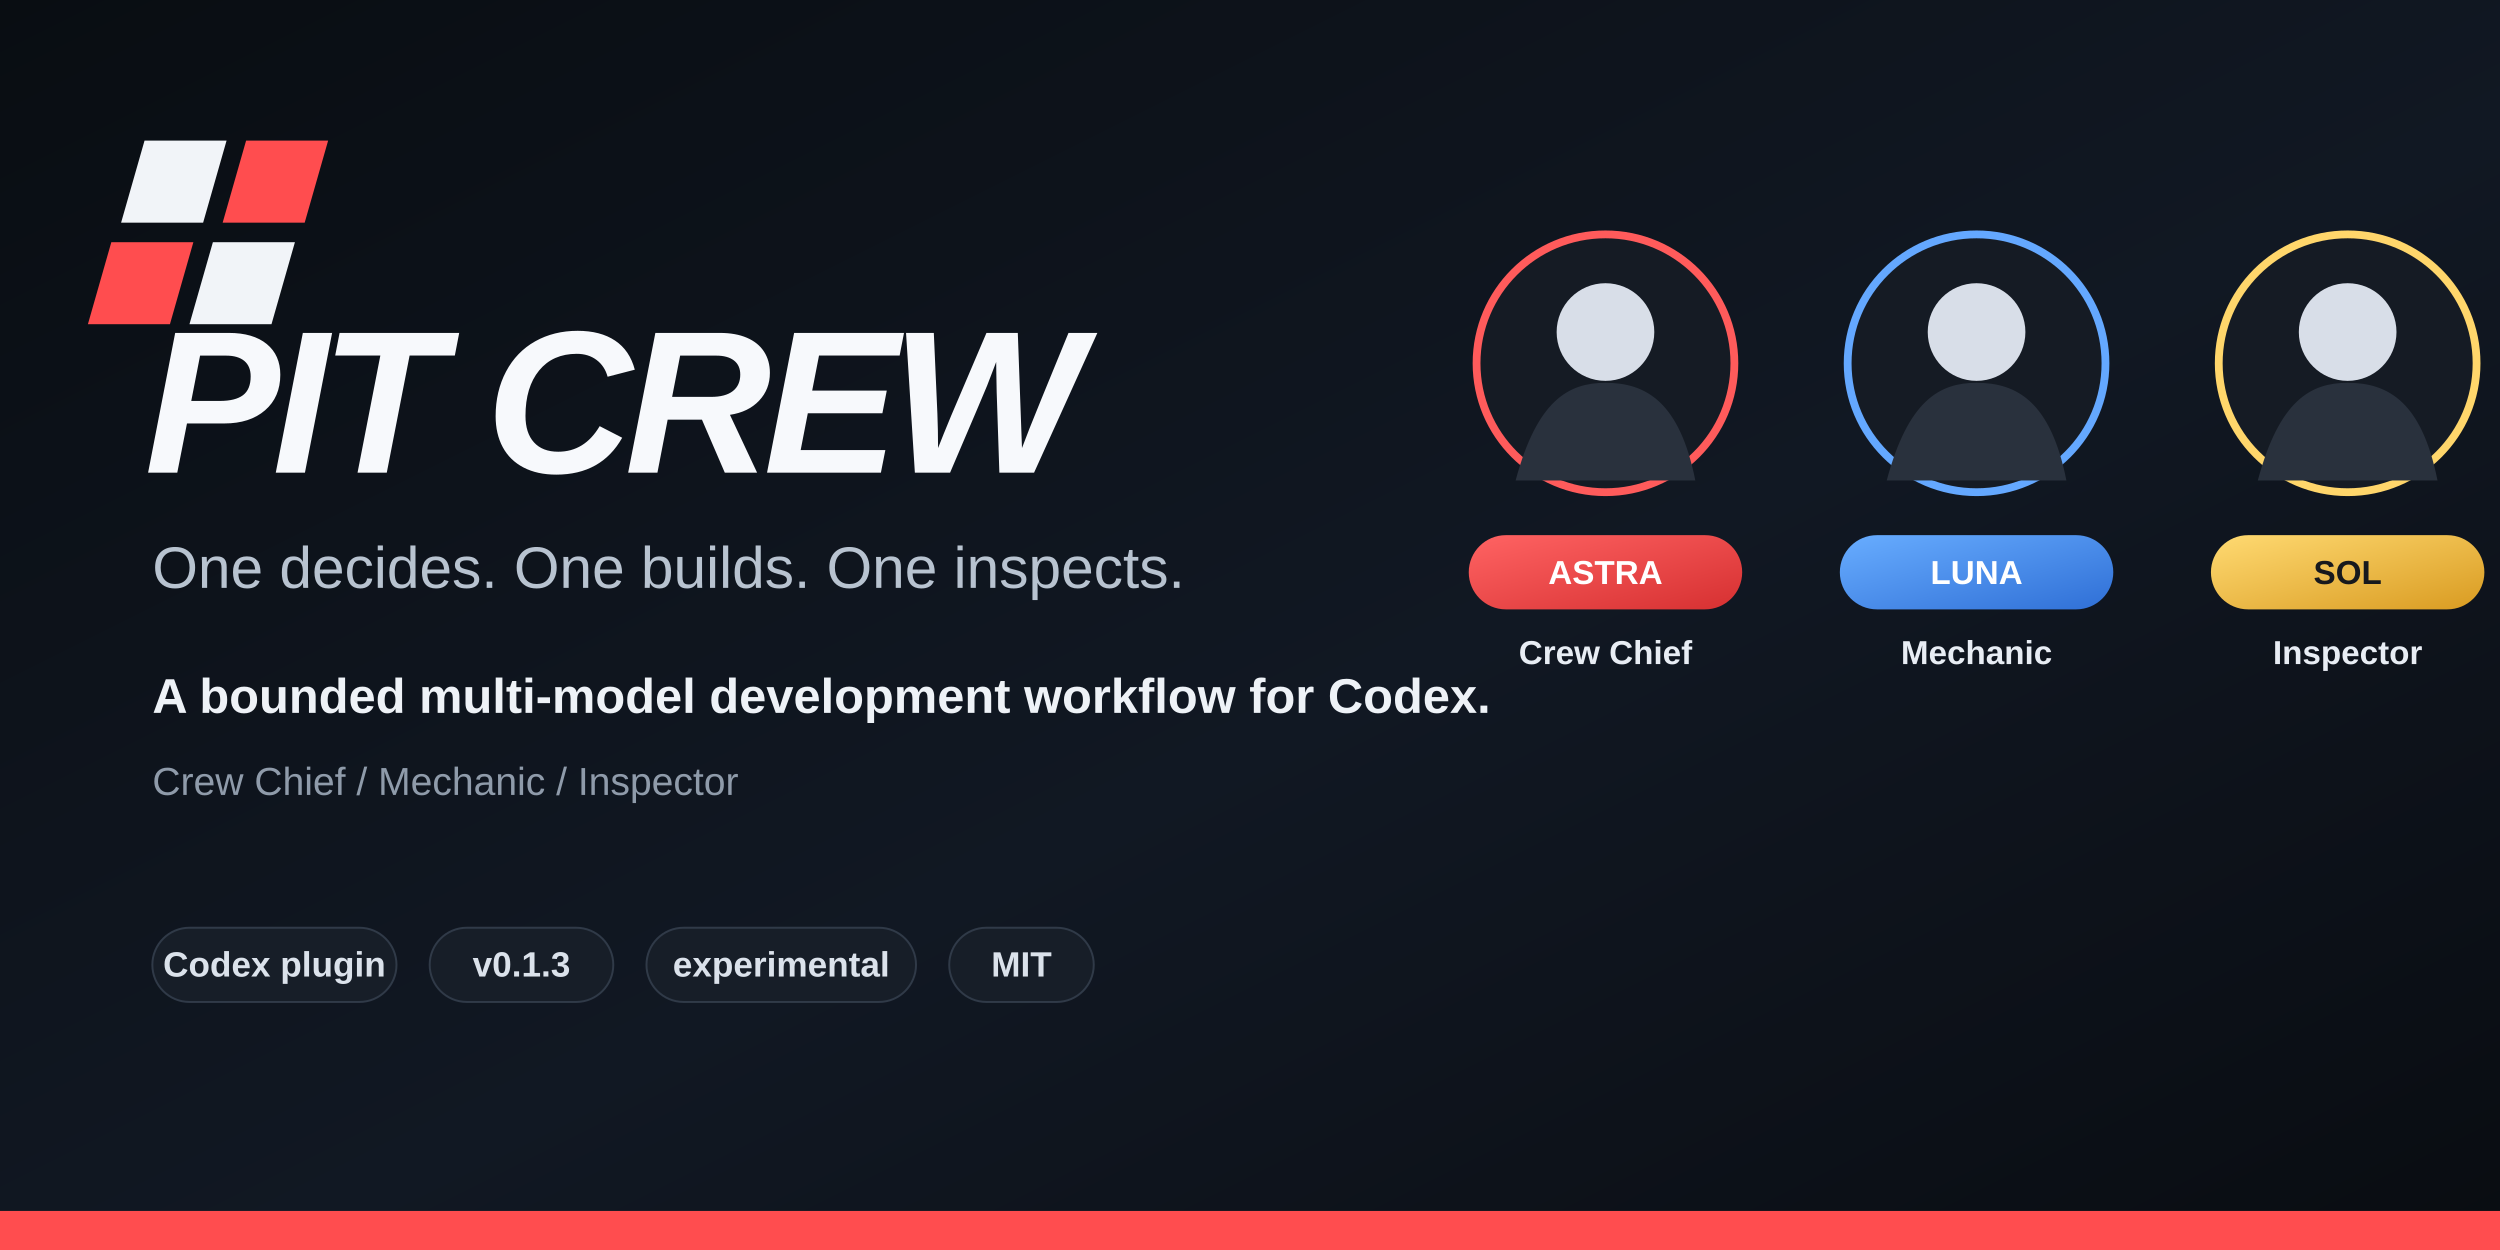
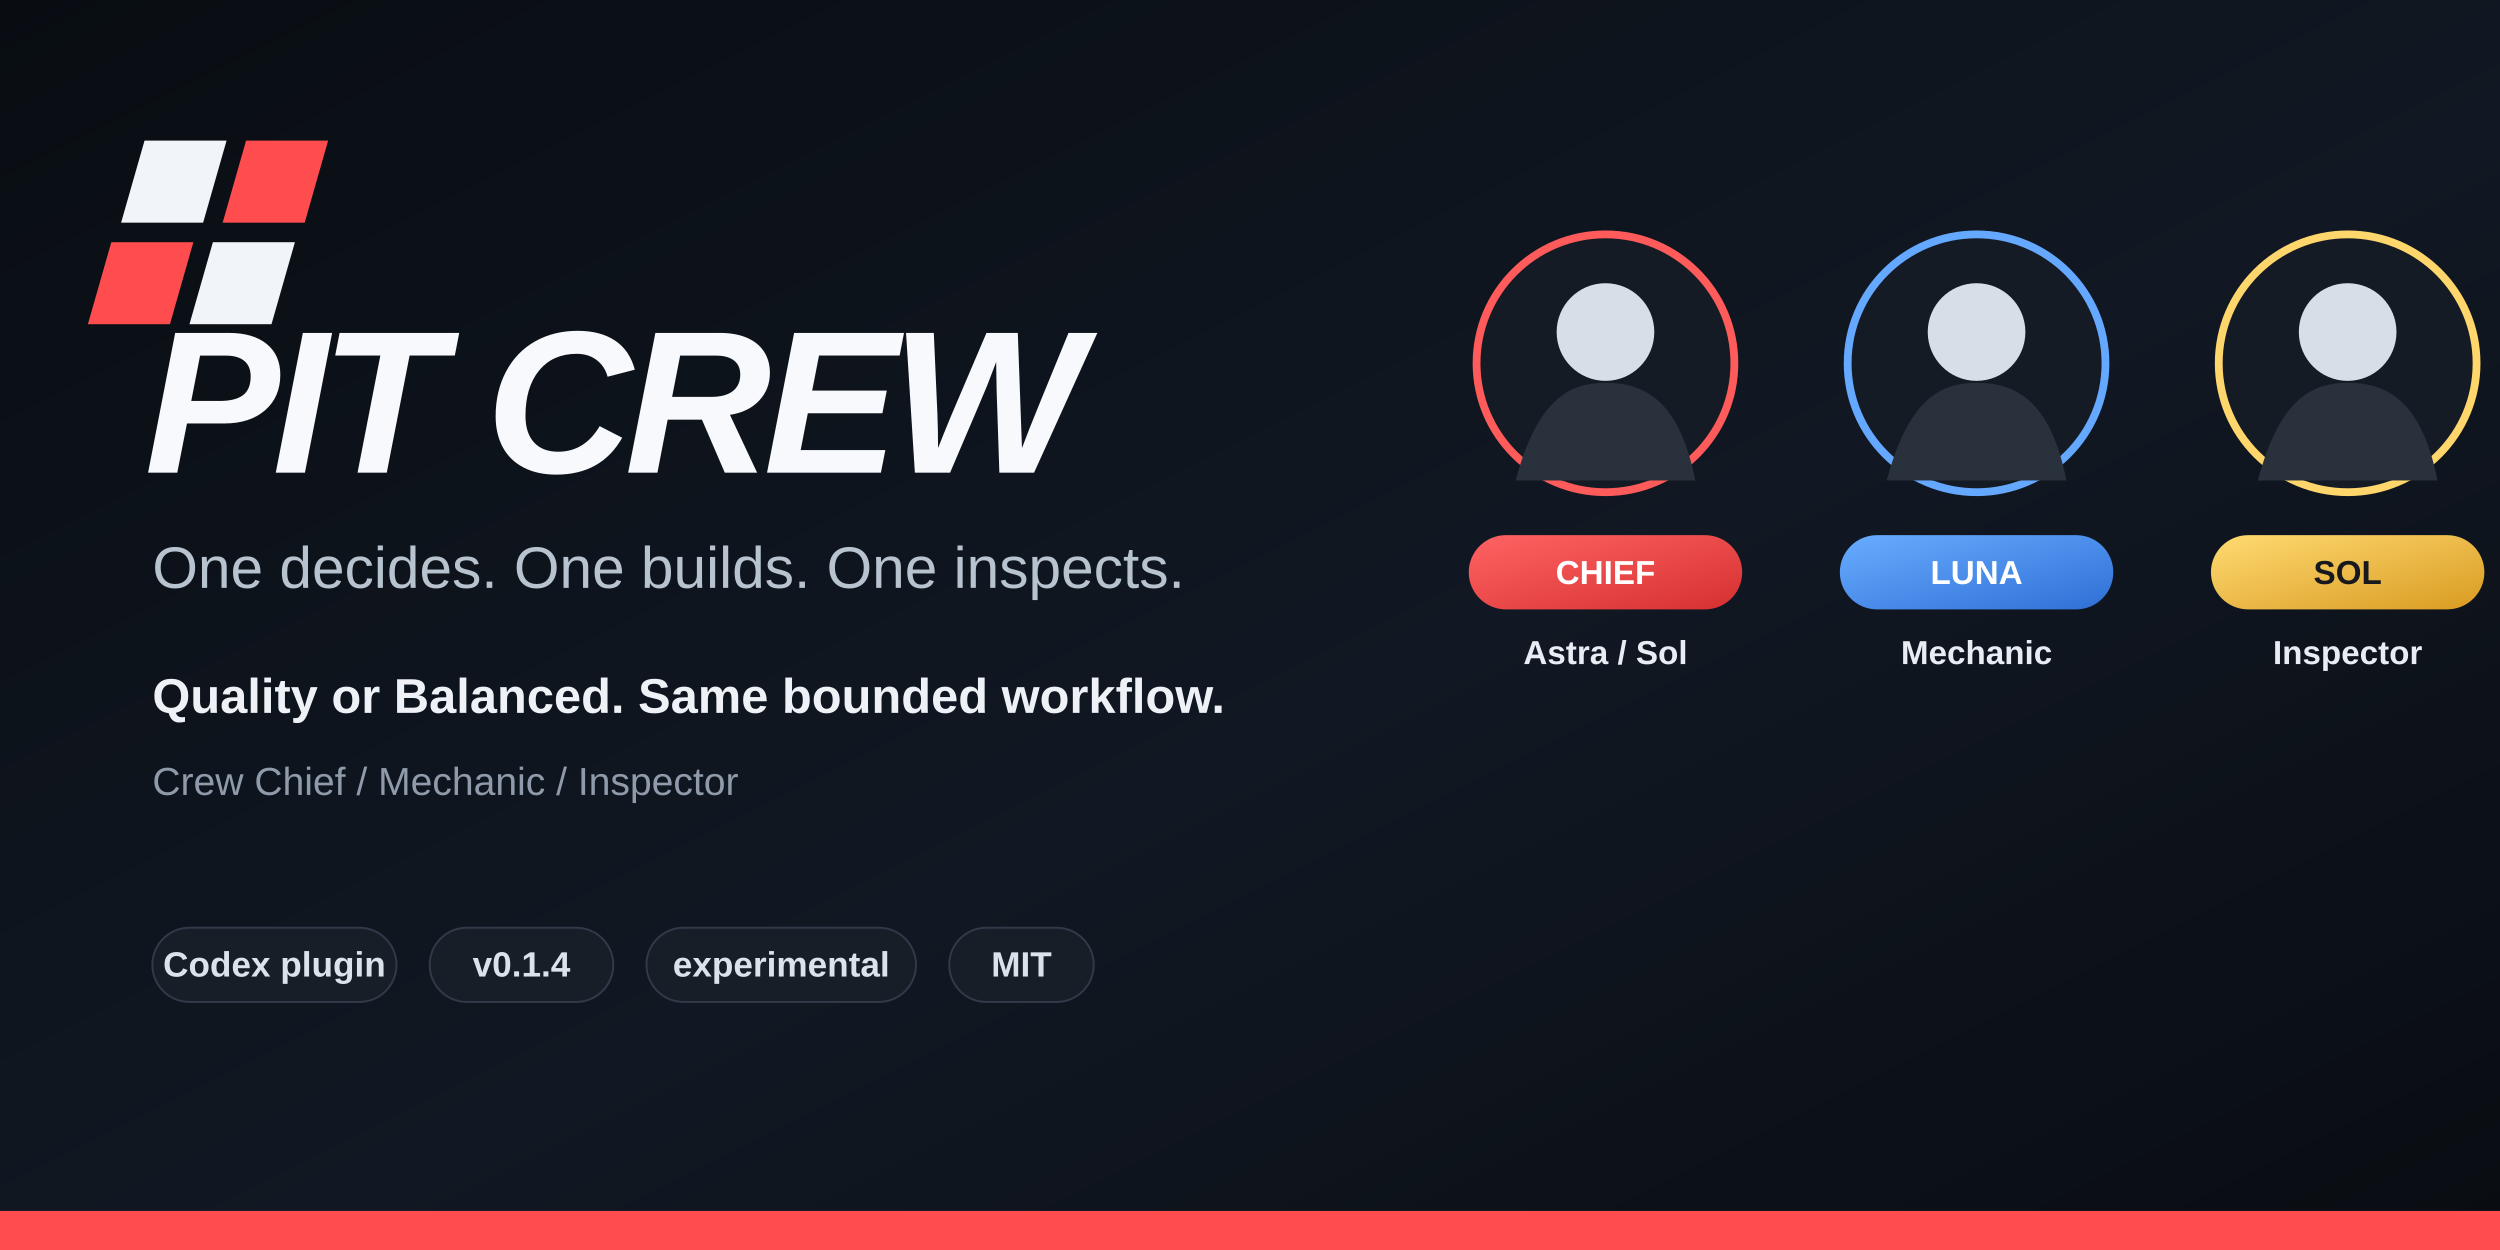
<svg xmlns="http://www.w3.org/2000/svg" width="1280" height="640" viewBox="0 0 1280 640" role="img" aria-labelledby="title desc">
  <defs>
    <linearGradient id="bg" x1="0" y1="0" x2="1" y2="1">
      <stop offset="0" stop-color="#090d12" />
      <stop offset="0.55" stop-color="#111823" />
      <stop offset="1" stop-color="#090c11" />
    </linearGradient>
    <linearGradient id="red" x1="0" y1="0" x2="1" y2="1">
      <stop stop-color="#ff6363" />
      <stop offset="1" stop-color="#d63031" />
    </linearGradient>
    <linearGradient id="blue" x1="0" y1="0" x2="1" y2="1">
      <stop stop-color="#68adff" />
      <stop offset="1" stop-color="#2f6fd6" />
    </linearGradient>
    <linearGradient id="gold" x1="0" y1="0" x2="1" y2="1">
      <stop stop-color="#ffda72" />
      <stop offset="1" stop-color="#d99b21" />
    </linearGradient>
  </defs>
  <rect width="1280" height="640" fill="url(#bg)" />
  <rect y="620" width="1280" height="20" fill="#ff4d4f" />
  <g transform="translate(74 72)">
    <path d="M0 0h42L30 42H-12z" fill="#f1f4f8" />
    <path d="M52 0h42L82 42H40z" fill="#ff4d4f" />
    <path d="M-17 52h42L13 94h-42z" fill="#ff4d4f" />
    <path d="M35 52h42L65 94H23z" fill="#f1f4f8" />
  </g>
  <text x="74" y="242" fill="#f7f9fc" font-family="Arial, Helvetica, sans-serif" font-size="104" font-style="italic" font-weight="800" letter-spacing="-4">PIT CREW</text>
  <text x="78" y="301" fill="#b8c3d0" font-family="Arial, Helvetica, sans-serif" font-size="30">One decides. One builds. One inspects.</text>
-   <text x="78" y="365" fill="#eef2f7" font-family="Arial, Helvetica, sans-serif" font-size="25" font-weight="700">A bounded multi-model development workflow for Codex.</text>
+   <text x="78" y="365" fill="#eef2f7" font-family="Arial, Helvetica, sans-serif" font-size="25" font-weight="700">Quality or Balanced. Same bounded workflow.</text>
  <text x="78" y="407" fill="#8f9baa" font-family="Arial, Helvetica, sans-serif" font-size="20">Crew Chief / Mechanic / Inspector</text>
  <g transform="translate(742 108)">
    <g>
      <circle cx="80" cy="78" r="66" fill="#151b24" stroke="#ff5b5b" stroke-width="4" />
      <circle cx="80" cy="62" r="25" fill="#d8dee8" />
      <path d="M34 138 C45 97 61 88 80 88 C101 88 118 98 126 138 Z" fill="#29313d" />
      <rect x="10" y="166" width="140" height="38" rx="19" fill="url(#red)" />
-       <text x="80" y="191" text-anchor="middle" fill="#fff" font-family="Arial, Helvetica, sans-serif" font-size="17" font-weight="800">ASTRA</text>
-       <text x="80" y="232" text-anchor="middle" fill="#e8edf4" font-family="Arial, Helvetica, sans-serif" font-size="17" font-weight="700">Crew Chief</text>
+       <text x="80" y="191" text-anchor="middle" fill="#fff" font-family="Arial, Helvetica, sans-serif" font-size="17" font-weight="800">CHIEF</text>
+       <text x="80" y="232" text-anchor="middle" fill="#e8edf4" font-family="Arial, Helvetica, sans-serif" font-size="17" font-weight="700">Astra / Sol</text>
    </g>
    <g transform="translate(190 0)">
      <circle cx="80" cy="78" r="66" fill="#151b24" stroke="#64a8ff" stroke-width="4" />
      <circle cx="80" cy="62" r="25" fill="#d8dee8" />
      <path d="M34 138 C45 97 61 88 80 88 C101 88 118 98 126 138 Z" fill="#29313d" />
      <rect x="10" y="166" width="140" height="38" rx="19" fill="url(#blue)" />
      <text x="80" y="191" text-anchor="middle" fill="#fff" font-family="Arial, Helvetica, sans-serif" font-size="17" font-weight="800">LUNA</text>
      <text x="80" y="232" text-anchor="middle" fill="#e8edf4" font-family="Arial, Helvetica, sans-serif" font-size="17" font-weight="700">Mechanic</text>
    </g>
    <g transform="translate(380 0)">
      <circle cx="80" cy="78" r="66" fill="#151b24" stroke="#ffd66b" stroke-width="4" />
      <circle cx="80" cy="62" r="25" fill="#d8dee8" />
      <path d="M34 138 C45 97 61 88 80 88 C101 88 118 98 126 138 Z" fill="#29313d" />
      <rect x="10" y="166" width="140" height="38" rx="19" fill="url(#gold)" />
      <text x="80" y="191" text-anchor="middle" fill="#17191d" font-family="Arial, Helvetica, sans-serif" font-size="17" font-weight="800">SOL</text>
      <text x="80" y="232" text-anchor="middle" fill="#e8edf4" font-family="Arial, Helvetica, sans-serif" font-size="17" font-weight="700">Inspector</text>
    </g>
  </g>
  <g transform="translate(78 475)" font-family="Arial, Helvetica, sans-serif" font-size="18" font-weight="700">
    <rect width="125" height="38" rx="19" fill="#171e28" stroke="#303a48" />
    <text x="62.5" y="25" text-anchor="middle" fill="#dbe2eb">Codex plugin</text>
    <rect x="142" width="94" height="38" rx="19" fill="#171e28" stroke="#303a48" />
-     <text x="189" y="25" text-anchor="middle" fill="#dbe2eb">v0.1.3</text>
+     <text x="189" y="25" text-anchor="middle" fill="#dbe2eb">v0.1.4</text>
    <rect x="253" width="138" height="38" rx="19" fill="#171e28" stroke="#303a48" />
    <text x="322" y="25" text-anchor="middle" fill="#dbe2eb">experimental</text>
    <rect x="408" width="74" height="38" rx="19" fill="#171e28" stroke="#303a48" />
    <text x="445" y="25" text-anchor="middle" fill="#dbe2eb">MIT</text>
  </g>
</svg>
